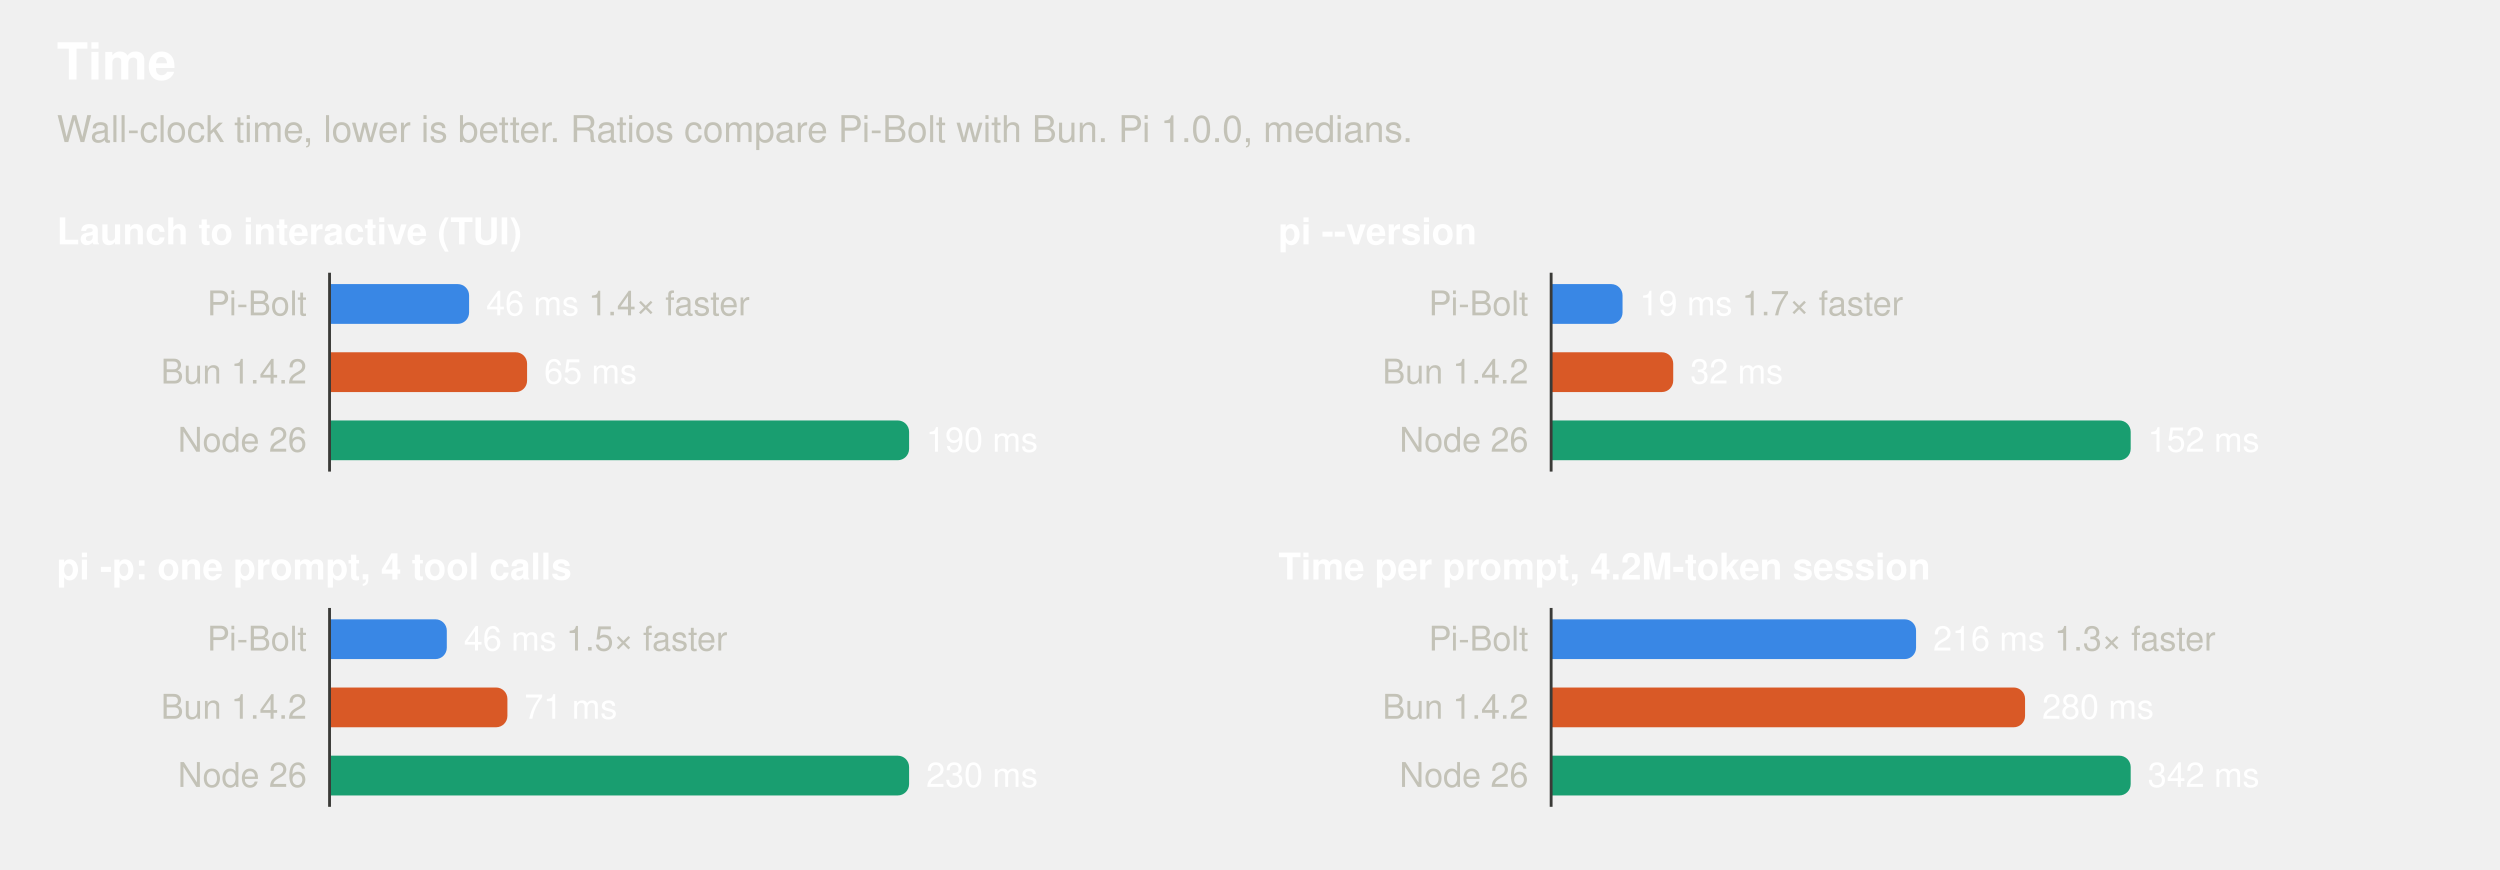
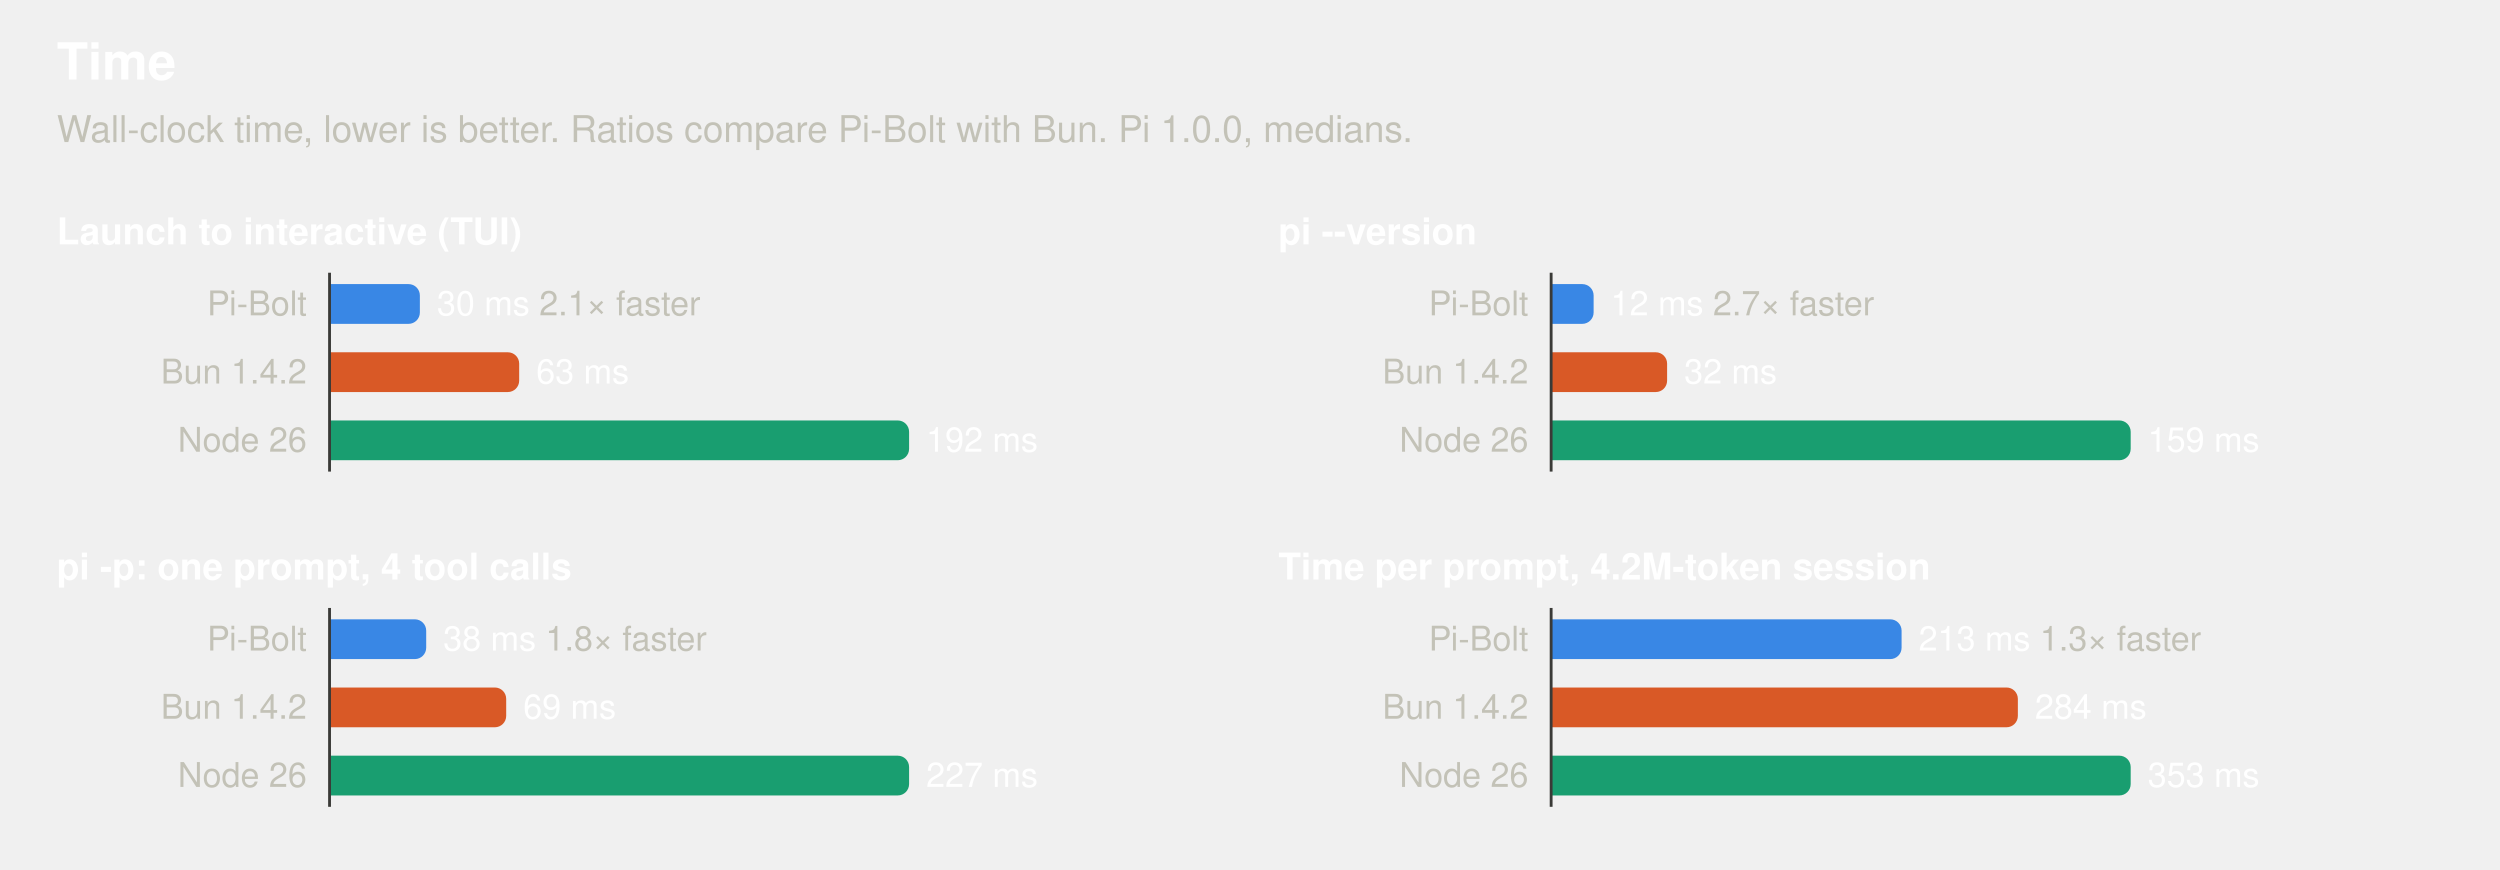
<svg xmlns="http://www.w3.org/2000/svg" width="880" height="306" viewBox="0 0 880 306" role="img" aria-label="Time: Wall-clock time, lower is better. Ratios compare Pi-Bolt with Bun. Pi 1.0.0, medians.">
  <style>text{font-family:-apple-system, BlinkMacSystemFont, 'Segoe UI', Helvetica, Arial, sans-serif;font-variant-numeric:tabular-nums}</style>
  <text x="20" y="28" font-size="18" font-weight="600" fill="#ffffff">Time</text>
  <text x="20" y="50" font-size="13" fill="#c3c2b7">Wall-clock time, lower is better. Ratios compare Pi-Bolt with Bun. Pi 1.0.0, medians.</text>
  <text x="20" y="86" font-size="13" font-weight="600" fill="#ffffff">Launch to interactive (TUI)</text>
  <text x="108" y="111" font-size="12" text-anchor="end" fill="#c3c2b7">Pi-Bolt</text>
-   <path d="M116,100 h45.119 a4,4 0 0 1 4,4 v6 a4,4 0 0 1 -4,4 h-45.119 z" fill="#3987e5" />
-   <text x="171.119" y="111" font-size="12" fill="#ffffff">46 ms <tspan fill="#c3c2b7">1.4× faster</tspan>
+   <path d="M116,100 h27.794 a4,4 0 0 1 4,4 v6 a4,4 0 0 1 -4,4 h-27.794 z" fill="#3987e5" />
+   <text x="153.794" y="111" font-size="12" fill="#ffffff">30 ms <tspan fill="#c3c2b7">2.1× faster</tspan>
  </text>
  <text x="108" y="135" font-size="12" text-anchor="end" fill="#c3c2b7">Bun 1.4.2</text>
-   <path d="M116,124 h65.531 a4,4 0 0 1 4,4 v6 a4,4 0 0 1 -4,4 h-65.531 z" fill="#d95926" />
-   <text x="191.531" y="135" font-size="12" fill="#ffffff">65 ms</text>
+   <path d="M116,124 h62.751 a4,4 0 0 1 4,4 v6 a4,4 0 0 1 -4,4 h-62.751 z" fill="#d95926" />
+   <text x="188.751" y="135" font-size="12" fill="#ffffff">63 ms</text>
  <text x="108" y="159" font-size="12" text-anchor="end" fill="#c3c2b7">Node 26</text>
  <path d="M116,148 h200.0 a4,4 0 0 1 4,4 v6 a4,4 0 0 1 -4,4 h-200.0 z" fill="#199e70" />
-   <text x="326.0" y="159" font-size="12" fill="#ffffff">190 ms</text>
+   <text x="326.0" y="159" font-size="12" fill="#ffffff">192 ms</text>
  <line x1="116" y1="96" x2="116" y2="166" stroke="#3a3a37" />
  <text x="450" y="86" font-size="13" font-weight="600" fill="#ffffff">pi --version</text>
  <text x="538" y="111" font-size="12" text-anchor="end" fill="#c3c2b7">Pi-Bolt</text>
-   <path d="M546,100 h21.137 a4,4 0 0 1 4,4 v6 a4,4 0 0 1 -4,4 h-21.137 z" fill="#3987e5" />
-   <text x="577.137" y="111" font-size="12" fill="#ffffff">19 ms <tspan fill="#c3c2b7">1.7× faster</tspan>
+   <path d="M546,100 h10.954 a4,4 0 0 1 4,4 v6 a4,4 0 0 1 -4,4 h-10.954 z" fill="#3987e5" />
+   <text x="566.954" y="111" font-size="12" fill="#ffffff">12 ms <tspan fill="#c3c2b7">2.7× faster</tspan>
  </text>
  <text x="538" y="135" font-size="12" text-anchor="end" fill="#c3c2b7">Bun 1.4.2</text>
-   <path d="M546,124 h38.971 a4,4 0 0 1 4,4 v6 a4,4 0 0 1 -4,4 h-38.971 z" fill="#d95926" />
-   <text x="594.971" y="135" font-size="12" fill="#ffffff">32 ms</text>
+   <path d="M546,124 h36.821 a4,4 0 0 1 4,4 v6 a4,4 0 0 1 -4,4 h-36.821 z" fill="#d95926" />
+   <text x="592.821" y="135" font-size="12" fill="#ffffff">32 ms</text>
  <text x="538" y="159" font-size="12" text-anchor="end" fill="#c3c2b7">Node 26</text>
  <path d="M546,148 h200.0 a4,4 0 0 1 4,4 v6 a4,4 0 0 1 -4,4 h-200.0 z" fill="#199e70" />
-   <text x="756.0" y="159" font-size="12" fill="#ffffff">152 ms</text>
+   <text x="756.0" y="159" font-size="12" fill="#ffffff">159 ms</text>
  <line x1="546" y1="96" x2="546" y2="166" stroke="#3a3a37" />
  <text x="20" y="204" font-size="13" font-weight="600" fill="#ffffff">pi -p: one prompt, 4 tool calls</text>
  <text x="108" y="229" font-size="12" text-anchor="end" fill="#c3c2b7">Pi-Bolt</text>
-   <path d="M116,218 h37.275 a4,4 0 0 1 4,4 v6 a4,4 0 0 1 -4,4 h-37.275 z" fill="#3987e5" />
-   <text x="163.275" y="229" font-size="12" fill="#ffffff">46 ms <tspan fill="#c3c2b7">1.5× faster</tspan>
+   <path d="M116,218 h30.021 a4,4 0 0 1 4,4 v6 a4,4 0 0 1 -4,4 h-30.021 z" fill="#3987e5" />
+   <text x="156.021" y="229" font-size="12" fill="#ffffff">38 ms <tspan fill="#c3c2b7">1.8× faster</tspan>
  </text>
  <text x="108" y="253" font-size="12" text-anchor="end" fill="#c3c2b7">Bun 1.4.2</text>
-   <path d="M116,242 h58.607 a4,4 0 0 1 4,4 v6 a4,4 0 0 1 -4,4 h-58.607 z" fill="#d95926" />
-   <text x="184.607" y="253" font-size="12" fill="#ffffff">71 ms</text>
+   <path d="M116,242 h58.179 a4,4 0 0 1 4,4 v6 a4,4 0 0 1 -4,4 h-58.179 z" fill="#d95926" />
+   <text x="184.179" y="253" font-size="12" fill="#ffffff">69 ms</text>
  <text x="108" y="277" font-size="12" text-anchor="end" fill="#c3c2b7">Node 26</text>
  <path d="M116,266 h200.0 a4,4 0 0 1 4,4 v6 a4,4 0 0 1 -4,4 h-200.0 z" fill="#199e70" />
-   <text x="326.0" y="277" font-size="12" fill="#ffffff">230 ms</text>
+   <text x="326.0" y="277" font-size="12" fill="#ffffff">227 ms</text>
  <line x1="116" y1="214" x2="116" y2="284" stroke="#3a3a37" />
  <text x="450" y="204" font-size="13" font-weight="600" fill="#ffffff">Time per prompt, 4.2M-token session</text>
  <text x="538" y="229" font-size="12" text-anchor="end" fill="#c3c2b7">Pi-Bolt</text>
-   <path d="M546,218 h124.453 a4,4 0 0 1 4,4 v6 a4,4 0 0 1 -4,4 h-124.453 z" fill="#3987e5" />
-   <text x="680.453" y="229" font-size="12" fill="#ffffff">216 ms <tspan fill="#c3c2b7">1.3× faster</tspan>
+   <path d="M546,218 h119.36 a4,4 0 0 1 4,4 v6 a4,4 0 0 1 -4,4 h-119.36 z" fill="#3987e5" />
+   <text x="675.36" y="229" font-size="12" fill="#ffffff">213 ms <tspan fill="#c3c2b7">1.3× faster</tspan>
  </text>
  <text x="538" y="253" font-size="12" text-anchor="end" fill="#c3c2b7">Bun 1.4.2</text>
-   <path d="M546,242 h162.822 a4,4 0 0 1 4,4 v6 a4,4 0 0 1 -4,4 h-162.822 z" fill="#d95926" />
-   <text x="718.822" y="253" font-size="12" fill="#ffffff">280 ms</text>
+   <path d="M546,242 h160.287 a4,4 0 0 1 4,4 v6 a4,4 0 0 1 -4,4 h-160.287 z" fill="#d95926" />
+   <text x="716.287" y="253" font-size="12" fill="#ffffff">284 ms</text>
  <text x="538" y="277" font-size="12" text-anchor="end" fill="#c3c2b7">Node 26</text>
  <path d="M546,266 h200.0 a4,4 0 0 1 4,4 v6 a4,4 0 0 1 -4,4 h-200.0 z" fill="#199e70" />
-   <text x="756.0" y="277" font-size="12" fill="#ffffff">342 ms</text>
+   <text x="756.0" y="277" font-size="12" fill="#ffffff">353 ms</text>
  <line x1="546" y1="214" x2="546" y2="284" stroke="#3a3a37" />
</svg>
